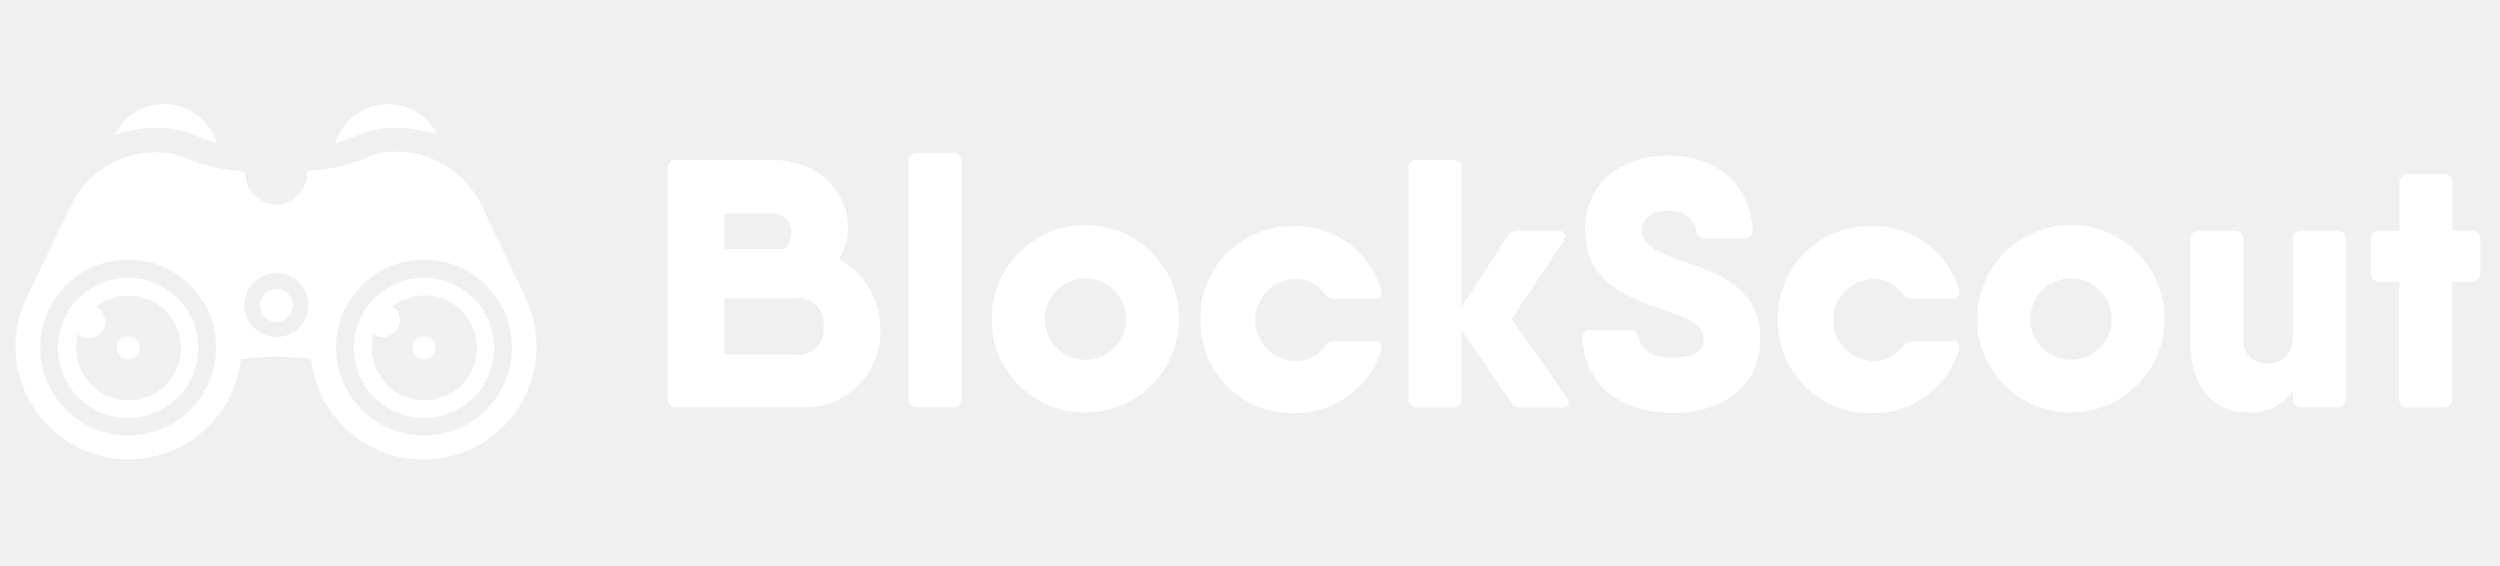
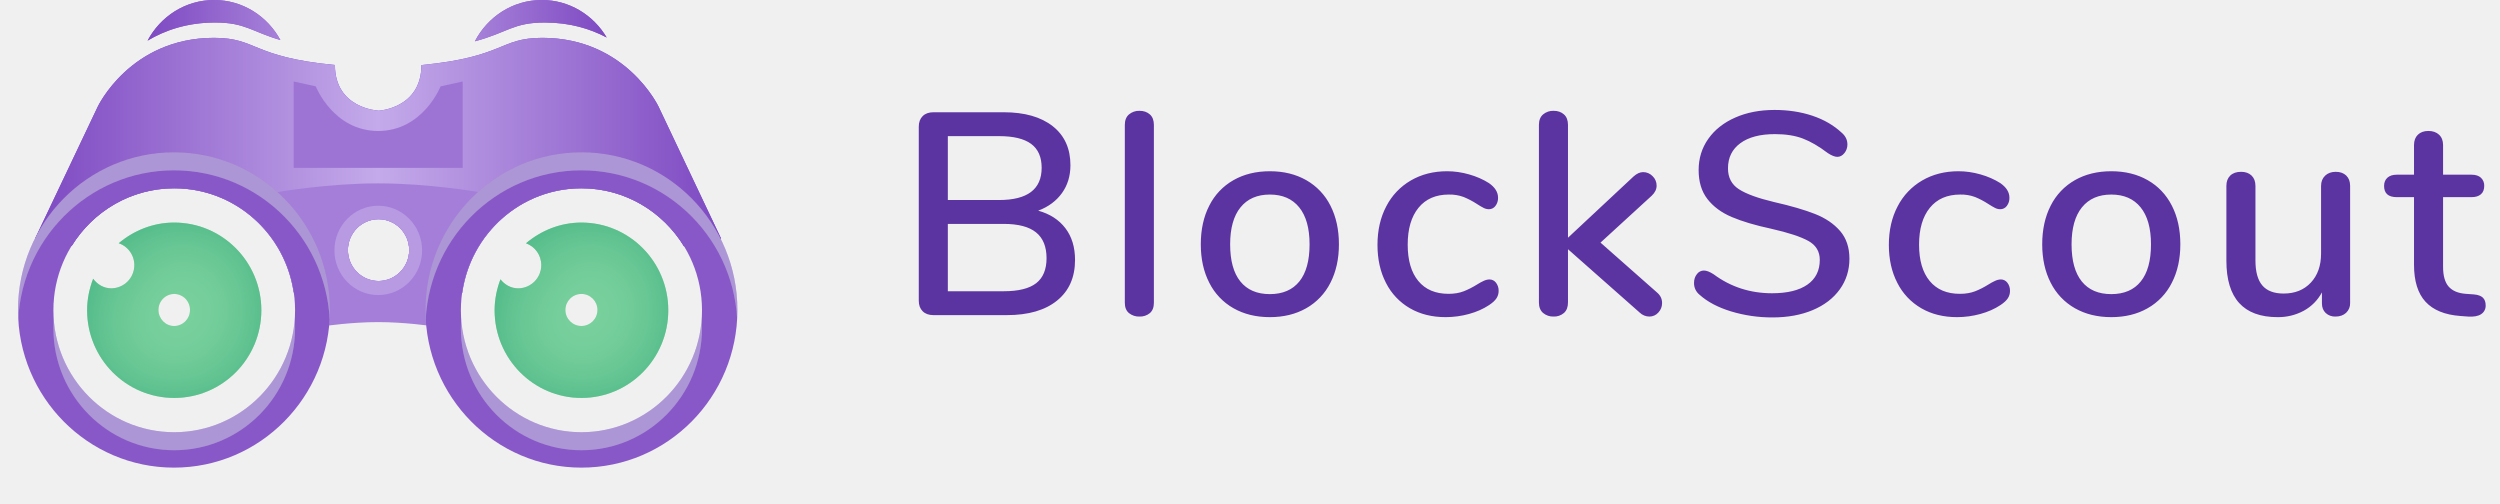
- <svg xmlns="http://www.w3.org/2000/svg" width="199" height="45" viewBox="0 0 199 45">
+ <svg xmlns="http://www.w3.org/2000/svg" width="139" height="28">
  <defs>
-     <style>
-       .a {
-         fill: #fff;
-       }
-     </style>
+     <linearGradient id="a" x1="0%" y1="0%" y2="0%">
+       <stop offset="0%" stop-color="#7E49C2" />
+       <stop offset="50%" stop-color="#C4AAEA" />
+       <stop offset="100%" stop-color="#7E49C2" />
+     </linearGradient>
+     <filter id="b">
+       <feOffset dy="1" in="SourceAlpha" />
+       <feGaussianBlur result="blurOut" />
+       <feFlood flood-color="#F6F6F6" result="floodOut" />
+       <feComposite in="floodOut" in2="blurOut" operator="out" result="compOut" />
+       <feComposite in="compOut" in2="SourceAlpha" operator="in" />
+       <feComponentTransfer>
+         <feFuncA slope=".25" type="linear" />
+       </feComponentTransfer>
+       <feBlend in2="SourceGraphic" />
+     </filter>
+     <filter id="c">
+       <feOffset in="SourceAlpha" />
+       <feGaussianBlur result="blurOut" stdDeviation="2.236" />
+       <feFlood flood-color="#35B080" result="floodOut" />
+       <feComposite in="floodOut" in2="blurOut" operator="out" result="compOut" />
+       <feComposite in="compOut" in2="SourceAlpha" operator="in" />
+       <feComponentTransfer>
+         <feFuncA type="linear" />
+       </feComponentTransfer>
+       <feBlend in2="SourceGraphic" />
+     </filter>
+     <filter id="d">
+       <feOffset dy="1" in="SourceAlpha" />
+       <feGaussianBlur result="blurOut" />
+       <feFlood flood-color="#F6F6F6" result="floodOut" />
+       <feComposite in="floodOut" in2="blurOut" operator="out" result="compOut" />
+       <feComposite in="compOut" in2="SourceAlpha" operator="in" />
+       <feComponentTransfer>
+         <feFuncA slope=".25" type="linear" />
+       </feComponentTransfer>
+       <feBlend in2="SourceGraphic" />
+     </filter>
+     <filter id="e">
+       <feOffset in="SourceAlpha" />
+       <feGaussianBlur result="blurOut" stdDeviation="2.236" />
+       <feFlood flood-color="#35B080" result="floodOut" />
+       <feComposite in="floodOut" in2="blurOut" operator="out" result="compOut" />
+       <feComposite in="compOut" in2="SourceAlpha" operator="in" />
+       <feComponentTransfer>
+         <feFuncA type="linear" />
+       </feComponentTransfer>
+       <feBlend in2="SourceGraphic" />
+     </filter>
  </defs>
-   <g>
-     <path class="a" d="M12.5,10.17a7.27,7.27,0,0,1,3.12.65,10.15,10.15,0,0,0,1.62.54,4.39,4.39,0,0,0-8.14-.6A9.8,9.8,0,0,1,12.5,10.17Z" />
-     <path class="a" d="M28.37,10.82a7.26,7.26,0,0,1,3.13-.65,9.8,9.8,0,0,1,3.33.57,4.39,4.39,0,0,0-8.13.64A10.09,10.09,0,0,0,28.37,10.82Z" />
-     <path class="a" d="M22,23a1.31,1.31,0,1,1-1.31,1.31A1.31,1.31,0,0,1,22,23Z" />
-     <circle class="a" cx="33.75" cy="27.69" r="0.92" />
-     <path class="a" d="M33.75,22.11a5.58,5.58,0,1,0,5.58,5.58A5.59,5.59,0,0,0,33.75,22.11Zm0,9.75a4.17,4.17,0,0,1-4-5.26,1.33,1.33,0,1,0,1.49-2.21,4.17,4.17,0,1,1,2.53,7.47Z" />
-     <path class="a" d="M41.8,23.61h0l-3.61-7.54a7.54,7.54,0,0,0-6.72-4c-2.51,0-2.16,1.1-7,1.56A2.59,2.59,0,0,1,22,16.29h0a2.59,2.59,0,0,1-2.5-2.61c-4.84-.46-4.48-1.56-7-1.56a7.54,7.54,0,0,0-6.72,3.94l-3.5,7.3a9,9,0,1,0,16.9,5.22A24,24,0,0,1,22,28.39a24.1,24.1,0,0,1,2.76.18,9,9,0,1,0,17-5ZM10.2,34.66a7,7,0,1,1,7-7A7,7,0,0,1,10.2,34.66ZM22,26.83a2.55,2.55,0,1,1,2.55-2.55A2.55,2.55,0,0,1,22,26.83Zm11.75,7.83a7,7,0,1,1,7-7A7,7,0,0,1,33.75,34.66Z" />
-     <circle class="a" cx="10.2" cy="27.69" r="0.92" />
-     <path class="a" d="M10.2,22.11a5.58,5.58,0,1,0,5.58,5.58A5.59,5.59,0,0,0,10.2,22.11Zm0,9.75a4.17,4.17,0,0,1-4-5.25,1.33,1.33,0,1,0,1.47-2.2,4.17,4.17,0,1,1,2.55,7.46Z" />
-   </g>
-   <g>
-     <path class="a" d="M70.07,26.24a6,6,0,0,1-6.22,6.19h-10a.64.64,0,0,1-.7-.7V13.43a.64.64,0,0,1,.7-.7h7.6c3.46,0,6.05,2.31,6.05,5.49a4.48,4.48,0,0,1-.73,2.41A6.26,6.26,0,0,1,70.07,26.24ZM57.68,17v2.82h4.79A1.76,1.76,0,0,0,63,18.5,1.46,1.46,0,0,0,61.48,17Zm7.88,9a2,2,0,0,0-2.25-2.25H57.68v4.5h5.6A2.05,2.05,0,0,0,65.56,26Z" />
-     <path class="a" d="M72.32,31.73V12.87a.64.64,0,0,1,.7-.7h2.82a.64.64,0,0,1,.7.7V31.73a.64.64,0,0,1-.7.7H73A.64.64,0,0,1,72.32,31.73Z" />
-     <path class="a" d="M78.94,25.4a7.46,7.46,0,1,1,7.46,7.43A7.38,7.38,0,0,1,78.94,25.4Zm10.7,0a3.24,3.24,0,1,0-6.48,0,3.24,3.24,0,1,0,6.48,0Z" />
-     <path class="a" d="M109.94,27.88a7.09,7.09,0,0,1-6.93,5,7.29,7.29,0,0,1-7.46-7.43A7.29,7.29,0,0,1,103,18a7.09,7.09,0,0,1,6.93,5c.17.48-.11.79-.59.79h-3.1a1,1,0,0,1-.84-.48,2.87,2.87,0,0,0-2.39-1.1,3.27,3.27,0,0,0,0,6.53,2.93,2.93,0,0,0,2.39-1.07.93.93,0,0,1,.84-.51h3.1C109.83,27.09,110.11,27.4,109.94,27.88Z" />
-     <path class="a" d="M124.3,32.44h-3.21a.93.93,0,0,1-.84-.45l-3.91-5.72v5.47a.64.64,0,0,1-.7.7h-2.82a.64.64,0,0,1-.7-.7V13.43a.64.64,0,0,1,.7-.7h2.82a.64.64,0,0,1,.7.7v11L120,18.81a.93.93,0,0,1,.84-.45H124c.56,0,.76.37.45.84l-4.14,6.19,4.36,6.19C125.06,32.07,124.87,32.44,124.3,32.44Z" />
-     <path class="a" d="M125.94,27a.63.63,0,0,1,.7-.73h3.1c.42,0,.65.22.73.68.22,1,1.07,1.52,2.73,1.52,1.83,0,2.42-.7,2.42-1.52,0-1.15-1.41-1.66-3.13-2.25-2.79-1-6.31-2.11-6.31-6.42,0-3.94,3.21-5.91,6.56-5.91s6.45,1.77,6.78,5.86a.63.63,0,0,1-.7.73h-3.1c-.42,0-.65-.23-.73-.68-.23-1-1-1.52-2.25-1.52s-2.06.7-2.06,1.52c0,1.18,1.15,1.75,2.79,2.34,2.82,1,6.64,2,6.64,6.34,0,3.94-3.15,5.91-6.93,5.91S126.28,31.06,125.94,27Z" />
-     <path class="a" d="M155.92,27.88a7.09,7.09,0,0,1-6.93,5,7.29,7.29,0,0,1-7.46-7.43A7.29,7.29,0,0,1,149,18a7.09,7.09,0,0,1,6.93,5c.17.48-.11.79-.59.79h-3.1a1,1,0,0,1-.84-.48,2.87,2.87,0,0,0-2.39-1.1,3.27,3.27,0,0,0,0,6.53,2.93,2.93,0,0,0,2.39-1.07.93.93,0,0,1,.84-.51h3.1C155.81,27.09,156.09,27.4,155.92,27.88Z" />
-     <path class="a" d="M157.39,25.4a7.46,7.46,0,1,1,7.46,7.43A7.38,7.38,0,0,1,157.39,25.4Zm10.7,0a3.24,3.24,0,1,0-6.48,0,3.24,3.24,0,1,0,6.48,0Z" />
-     <path class="a" d="M186.73,19.07V31.73a.64.64,0,0,1-.7.7h-2.81a.64.64,0,0,1-.7-.7v-.58a4.17,4.17,0,0,1-3.66,1.68c-2.62,0-4.5-2-4.5-5.55V19.07a.64.64,0,0,1,.7-.7h2.82a.64.64,0,0,1,.7.7v7.86a1.79,1.79,0,0,0,1.89,2c1.27,0,2.06-.7,2.06-2.36V19.07a.64.64,0,0,1,.7-.7H186A.64.64,0,0,1,186.73,19.07Z" />
-     <path class="a" d="M197.43,19.07v2.65a.64.64,0,0,1-.7.7h-1.55v9.32a.64.64,0,0,1-.7.7h-2.81a.64.64,0,0,1-.7-.7V22.42h-1.55a.64.64,0,0,1-.7-.7V19.07a.64.64,0,0,1,.7-.7H191v-3.8a.64.64,0,0,1,.7-.7h2.81a.64.64,0,0,1,.7.7v3.8h1.55A.64.64,0,0,1,197.43,19.07Z" />
-   </g>
+   <path fill="#8957C8" fill-rule="evenodd" d="M30.285 1.252c-1.758 0-2.069.563-3.882 1.045C27.109.937 28.502 0 30.125 0c1.539 0 2.871.842 3.608 2.086-.913-.485-2.05-.834-3.448-.834zM8.204 2.26C8.916.921 10.297 0 11.906 0c1.595 0 2.967.906 3.684 2.226-1.596-.464-1.952-.974-3.626-.974-1.562 0-2.798.435-3.76 1.008z" />
+   <path fill="url(#a)" d="M30.285 1.252c-1.758 0-2.069.563-3.882 1.045C27.109.937 28.502 0 30.125 0c1.539 0 2.871.842 3.608 2.086-.913-.485-2.05-.834-3.448-.834zM8.204 2.26C8.916.921 10.297 0 11.906 0c1.595 0 2.967.906 3.684 2.226-1.596-.464-1.952-.974-3.626-.974-1.562 0-2.798.435-3.76 1.008z" />
+   <path fill="#704AD5" fill-rule="evenodd" d="M38.029 13.695c-1.181-1.933-3.289-3.226-5.701-3.226-3.376 0-6.161 2.527-6.627 5.812l-4.674.98v-.027l-4.702-.984c-.48-3.27-3.264-5.781-6.638-5.781-2.405 0-4.51 1.28-5.697 3.199l-2.029-.425 3.472-7.309s1.804-3.83 6.462-3.83c2.416 0 2.076 1.063 6.728 1.51 0 2.421 2.404 2.535 2.404 2.535v.008s2.403-.115 2.403-2.54c4.653-.448 4.312-1.513 6.729-1.513 4.658 0 6.462 3.836 6.462 3.836l3.471 7.323-2.063.432zm-16.982-1.508c-.941 0-1.703.77-1.703 1.719 0 .949.762 1.719 1.703 1.719.94 0 1.703-.77 1.703-1.719 0-.949-.763-1.719-1.703-1.719z" />
+   <path fill="url(#a)" d="M38.029 13.695c-1.181-1.933-3.289-3.226-5.701-3.226-3.376 0-6.161 2.527-6.627 5.812l-4.674.98v-.027l-4.702-.984c-.48-3.27-3.264-5.781-6.638-5.781-2.405 0-4.51 1.28-5.697 3.199l-2.029-.425 3.472-7.309s1.804-3.83 6.462-3.83c2.416 0 2.076 1.063 6.728 1.51 0 2.421 2.404 2.535 2.404 2.535v.008s2.403-.115 2.403-2.54c4.653-.448 4.312-1.513 6.729-1.513 4.658 0 6.462 3.836 6.462 3.836l3.471 7.323-2.063.432zm-16.982-1.508c-.941 0-1.703.77-1.703 1.719 0 .949.762 1.719 1.703 1.719.94 0 1.703-.77 1.703-1.719 0-.949-.763-1.719-1.703-1.719z" />
+   <path fill="#A47ED8" fill-rule="evenodd" d="M23.964 18.124s-1.477-.215-2.937-.215c-1.477 0-2.938.215-2.938.215l-2.67-7.443s2.8-.486 5.608-.486c2.799 0 5.607.486 5.607.486l-2.67 7.443zm-2.917-5.937c-.941 0-1.703.77-1.703 1.719 0 .949.762 1.719 1.703 1.719.94 0 1.703-.77 1.703-1.719 0-.949-.763-1.719-1.703-1.719z" />
+   <path fill="#B89AE3" fill-rule="evenodd" d="M21.031 16.406c-1.346 0-2.437-1.112-2.437-2.484 0-1.372 1.091-2.484 2.437-2.484 1.346 0 2.438 1.112 2.438 2.484 0 1.372-1.092 2.484-2.438 2.484zm.016-4.219c-.941 0-1.703.77-1.703 1.719 0 .949.762 1.719 1.703 1.719.94 0 1.703-.77 1.703-1.719 0-.949-.763-1.719-1.703-1.719z" />
+   <path fill="#9D74D4" fill-rule="evenodd" d="M16.327 4.531v4.801h9.399V4.531l-1.228.27s-.976 2.481-3.471 2.481c-2.496 0-3.472-2.481-3.472-2.481l-1.228-.27z" />
+   <path fill="#8958C8" fill-rule="evenodd" d="M32.328 26c-4.789 0-8.672-3.925-8.672-8.766s3.883-8.765 8.672-8.765c4.789 0 8.672 3.924 8.672 8.765C41 22.075 37.117 26 32.328 26zm0-15.531c-3.702 0-6.703 3.036-6.703 6.781 0 3.745 3.001 6.781 6.703 6.781 3.702 0 6.703-3.036 6.703-6.781 0-3.745-3.001-6.781-6.703-6.781z" filter="url(#b)" />
+   <path fill="#80D6A1" fill-rule="evenodd" d="M32.328 22.125c-2.666 0-4.828-2.183-4.828-4.875 0-.608.124-1.184.325-1.721.235.299.581.502.987.502a1.29 1.29 0 0 0 1.282-1.297c0-.56-.356-1.027-.848-1.208.838-.708 1.904-1.151 3.082-1.151 2.667 0 4.828 2.183 4.828 4.875s-2.161 4.875-4.828 4.875zm0-5.781a.89.89 0 1 0-.001 1.78.89.89 0 0 0 .001-1.78z" filter="url(#c)" />
+   <path fill="#8958C8" fill-rule="evenodd" d="M9.672 26C4.883 26 1 22.075 1 17.234s3.883-8.765 8.672-8.765c4.789 0 8.672 3.924 8.672 8.765 0 4.841-3.883 8.766-8.672 8.766zm.015-15.531c-3.71 0-6.718 3.036-6.718 6.781 0 3.745 3.008 6.781 6.718 6.781 3.711 0 6.719-3.036 6.719-6.781 0-3.745-3.008-6.781-6.719-6.781z" filter="url(#d)" />
+   <path fill="#80D6A1" fill-rule="evenodd" d="M9.687 22.125c-2.675 0-4.843-2.183-4.843-4.875 0-.619.126-1.207.335-1.752.234.316.589.533 1.008.533a1.29 1.29 0 0 0 .414-2.509c.84-.706 1.907-1.147 3.086-1.147 2.676 0 4.844 2.183 4.844 4.875s-2.168 4.875-4.844 4.875zm0-5.781a.882.882 0 0 0-.875.89c0 .492.392.891.875.891a.883.883 0 0 0 .875-.891.882.882 0 0 0-.875-.89z" filter="url(#e)" />
+   <path fill="#5C34A2" fill-rule="evenodd" d="M137.419 10.961h-1.584v3.872c0 .501.104.869.312 1.104.208.235.525.368.952.4l.448.032c.235.021.402.083.504.184.101.101.152.243.152.424a.554.554 0 0 1-.248.488c-.165.112-.408.157-.728.136l-.432-.032c-.864-.064-1.509-.328-1.936-.792-.427-.464-.64-1.149-.64-2.056v-3.76h-.96c-.469 0-.704-.208-.704-.624 0-.192.061-.344.184-.456.123-.112.296-.168.52-.168h.96V8.065c0-.245.072-.437.216-.576.144-.139.339-.208.584-.208.245 0 .443.069.592.208.149.139.224.331.224.576v1.648h1.584c.224 0 .397.056.52.168a.586.586 0 0 1 .184.456c0 .203-.061.357-.184.464-.123.107-.296.16-.52.16zm-7.568 6.64a.754.754 0 0 1-.544-.2c-.139-.133-.208-.312-.208-.536v-.608a2.506 2.506 0 0 1-1.016 1.024 2.978 2.978 0 0 1-1.448.352c-1.899 0-2.848-1.045-2.848-3.136v-4.16c0-.245.072-.437.216-.576.144-.139.344-.208.6-.208.245 0 .44.069.584.208.144.139.216.331.216.576v4.144c0 .629.128 1.093.384 1.392.256.299.651.448 1.184.448.63 0 1.133-.203 1.512-.608.379-.405.568-.944.568-1.616v-3.76c0-.235.075-.424.224-.568.149-.144.347-.216.592-.216s.44.069.584.208c.144.139.216.331.216.576v6.512a.71.71 0 0 1-.224.544c-.149.138-.347.208-.592.208zm-10.44-.464c-.581.331-1.256.496-2.024.496s-1.442-.165-2.024-.496a3.355 3.355 0 0 1-1.344-1.416c-.314-.613-.472-1.325-.472-2.136 0-.821.158-1.539.472-2.152a3.355 3.355 0 0 1 1.344-1.416c.582-.331 1.256-.496 2.024-.496s1.443.165 2.024.496c.582.331 1.03.803 1.344 1.416.315.613.472 1.331.472 2.152 0 .811-.157 1.523-.472 2.136a3.343 3.343 0 0 1-1.344 1.416zm-.392-5.608c-.384-.475-.928-.712-1.632-.712-.704 0-1.248.237-1.632.712-.384.475-.576 1.16-.576 2.056 0 .907.19 1.595.568 2.064.379.469.926.704 1.64.704.715 0 1.262-.235 1.64-.704.379-.469.568-1.157.568-2.064 0-.896-.192-1.581-.576-2.056zm-10.047 4.808c.32 0 .602-.048.848-.144.245-.096.496-.224.752-.384a2.71 2.71 0 0 1 .352-.192.787.787 0 0 1 .32-.08c.149 0 .272.061.368.184a.719.719 0 0 1 .144.456c0 .149-.04.285-.12.408-.08.123-.216.248-.408.376-.32.213-.694.379-1.12.496a4.884 4.884 0 0 1-1.296.176c-.758 0-1.422-.165-1.992-.496a3.382 3.382 0 0 1-1.328-1.408c-.315-.608-.472-1.312-.472-2.112 0-.811.162-1.525.488-2.144a3.519 3.519 0 0 1 1.368-1.44c.586-.341 1.258-.512 2.016-.512.405 0 .813.059 1.224.176.41.117.776.277 1.096.48.341.235.512.507.512.816a.719.719 0 0 1-.144.456.447.447 0 0 1-.368.184.639.639 0 0 1-.288-.072 4.106 4.106 0 0 1-.368-.216 4.435 4.435 0 0 0-.744-.392 2.236 2.236 0 0 0-.824-.136c-.726 0-1.288.245-1.688.736-.4.491-.6 1.173-.6 2.048s.197 1.549.592 2.024c.394.475.954.712 1.68.712zm-10.336-5.104c.938.213 1.698.435 2.28.664.581.229 1.045.544 1.392.944.346.4.52.915.52 1.544 0 .64-.179 1.208-.536 1.704-.358.496-.859.88-1.504 1.152-.646.272-1.39.408-2.232.408a7.84 7.84 0 0 1-2.312-.336c-.731-.224-1.315-.533-1.752-.928a.818.818 0 0 1-.304-.656c0-.192.053-.355.16-.488a.477.477 0 0 1 .384-.2c.149 0 .33.069.544.208.949.704 2.032 1.056 3.248 1.056.853 0 1.509-.16 1.968-.48.458-.32.688-.779.688-1.376 0-.469-.214-.821-.64-1.056-.427-.235-1.11-.459-2.048-.672-.896-.192-1.632-.411-2.208-.656-.576-.245-1.027-.579-1.352-1-.326-.421-.488-.957-.488-1.608 0-.651.178-1.229.536-1.736.357-.507.856-.901 1.496-1.184.64-.283 1.37-.424 2.192-.424.757 0 1.456.107 2.096.32.64.213 1.184.528 1.632.944.213.181.32.4.32.656a.743.743 0 0 1-.168.48c-.112.139-.243.208-.392.208-.139 0-.315-.069-.528-.208-.491-.373-.952-.643-1.384-.808-.432-.165-.952-.248-1.56-.248-.822 0-1.462.168-1.92.504-.459.336-.688.803-.688 1.4 0 .512.202.899.608 1.16.405.261 1.056.499 1.952.712zm-6.928 6.368a.777.777 0 0 1-.544-.224l-3.984-3.52v2.96c0 .256-.075.451-.224.584a.836.836 0 0 1-.576.2.862.862 0 0 1-.584-.2c-.155-.133-.232-.328-.232-.584V6.945c0-.256.077-.451.232-.584a.862.862 0 0 1 .584-.2c.234 0 .426.067.576.2.149.133.224.328.224.584v6.272l3.648-3.408c.181-.16.357-.24.528-.24.202 0 .378.075.528.224a.722.722 0 0 1 .224.528c0 .203-.091.389-.272.56l-2.848 2.608 3.136 2.768c.192.16.288.357.288.592 0 .203-.07.379-.208.528a.656.656 0 0 1-.496.224zM80.54 16.337c.32 0 .602-.048.848-.144.245-.096.496-.224.752-.384a2.71 2.71 0 0 1 .352-.192.787.787 0 0 1 .32-.08c.149 0 .272.061.368.184a.719.719 0 0 1 .144.456c0 .149-.04.285-.12.408-.08.123-.216.248-.408.376-.32.213-.694.379-1.12.496a4.884 4.884 0 0 1-1.296.176c-.758 0-1.422-.165-1.992-.496a3.382 3.382 0 0 1-1.328-1.408c-.315-.608-.472-1.312-.472-2.112 0-.811.162-1.525.488-2.144a3.519 3.519 0 0 1 1.368-1.44c.586-.341 1.258-.512 2.016-.512.405 0 .813.059 1.224.176.41.117.776.277 1.096.48.341.235.512.507.512.816a.719.719 0 0 1-.144.456.447.447 0 0 1-.368.184.639.639 0 0 1-.288-.072 4.106 4.106 0 0 1-.368-.216 4.435 4.435 0 0 0-.744-.392 2.236 2.236 0 0 0-.824-.136c-.726 0-1.288.245-1.688.736-.4.491-.6 1.173-.6 2.048s.197 1.549.592 2.024c.394.475.954.712 1.68.712zm-7.912.8c-.582.331-1.256.496-2.024.496s-1.443-.165-2.024-.496a3.343 3.343 0 0 1-1.344-1.416c-.315-.613-.472-1.325-.472-2.136 0-.821.157-1.539.472-2.152a3.343 3.343 0 0 1 1.344-1.416c.581-.331 1.256-.496 2.024-.496s1.442.165 2.024.496a3.355 3.355 0 0 1 1.344 1.416c.314.613.472 1.331.472 2.152 0 .811-.158 1.523-.472 2.136a3.355 3.355 0 0 1-1.344 1.416zm-.392-5.608c-.384-.475-.928-.712-1.632-.712-.704 0-1.248.237-1.632.712-.384.475-.576 1.16-.576 2.056 0 .907.189 1.595.568 2.064.378.469.925.704 1.64.704.714 0 1.261-.235 1.64-.704.378-.469.568-1.157.568-2.064 0-.896-.192-1.581-.576-2.056zm-8.88 6.072a.885.885 0 0 1-.584-.192c-.155-.128-.232-.32-.232-.576V6.945c0-.256.077-.451.232-.584a.864.864 0 0 1 .584-.2c.235 0 .427.067.576.2.149.133.224.328.224.584v9.888c0 .256-.075.448-.224.576a.853.853 0 0 1-.576.192zm-3.584-3.152c0 .971-.333 1.725-1 2.264-.667.539-1.597.808-2.792.808H51.9c-.256 0-.456-.072-.6-.216-.144-.144-.216-.339-.216-.584v-9.68c0-.245.072-.44.216-.584.144-.144.344-.216.6-.216h3.904c1.163 0 2.072.259 2.728.776.656.517.984 1.24.984 2.168 0 .597-.157 1.115-.472 1.552-.315.437-.755.763-1.32.976.651.181 1.155.507 1.512.976s.536 1.056.536 1.76zm-1.856-5.12c0-.597-.195-1.04-.584-1.328-.389-.288-.984-.432-1.784-.432H52.7v3.552h2.848c1.579 0 2.368-.597 2.368-1.792zm-.312 3.592c-.389-.315-.989-.472-1.8-.472H52.7v3.744h3.104c.821 0 1.424-.149 1.808-.448.384-.299.576-.763.576-1.392 0-.64-.195-1.117-.584-1.432z" />
</svg>
